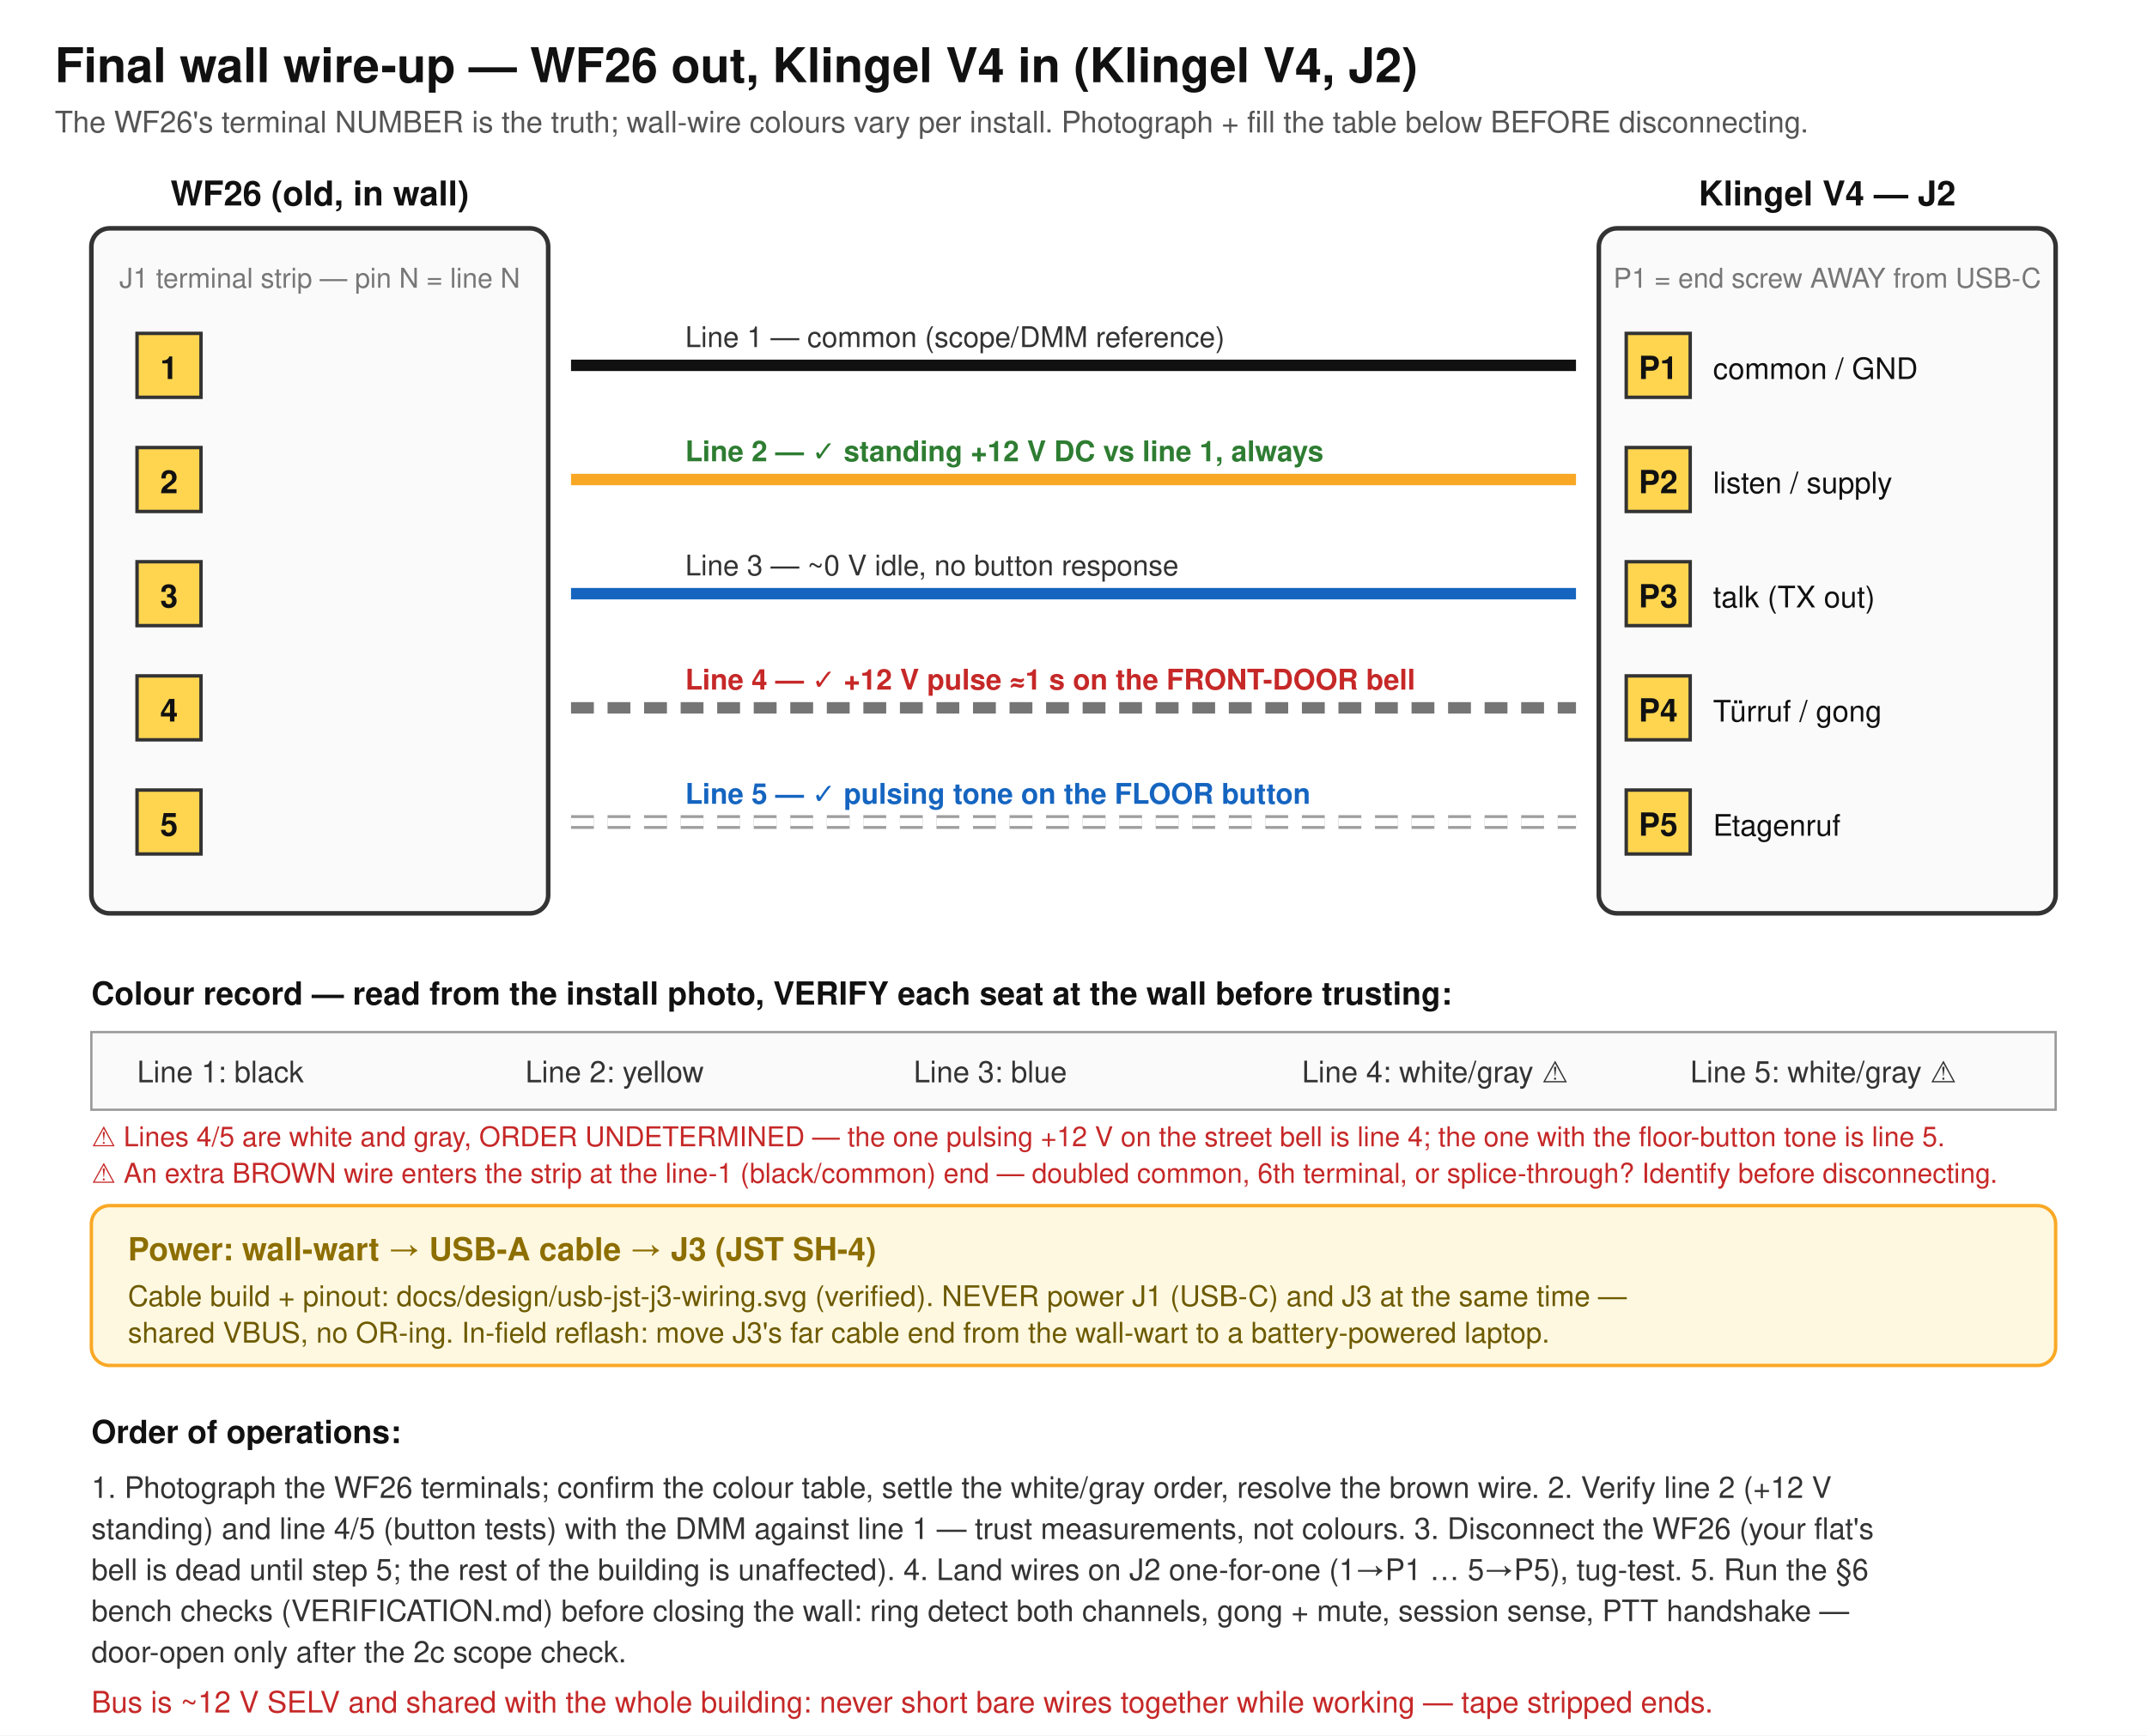
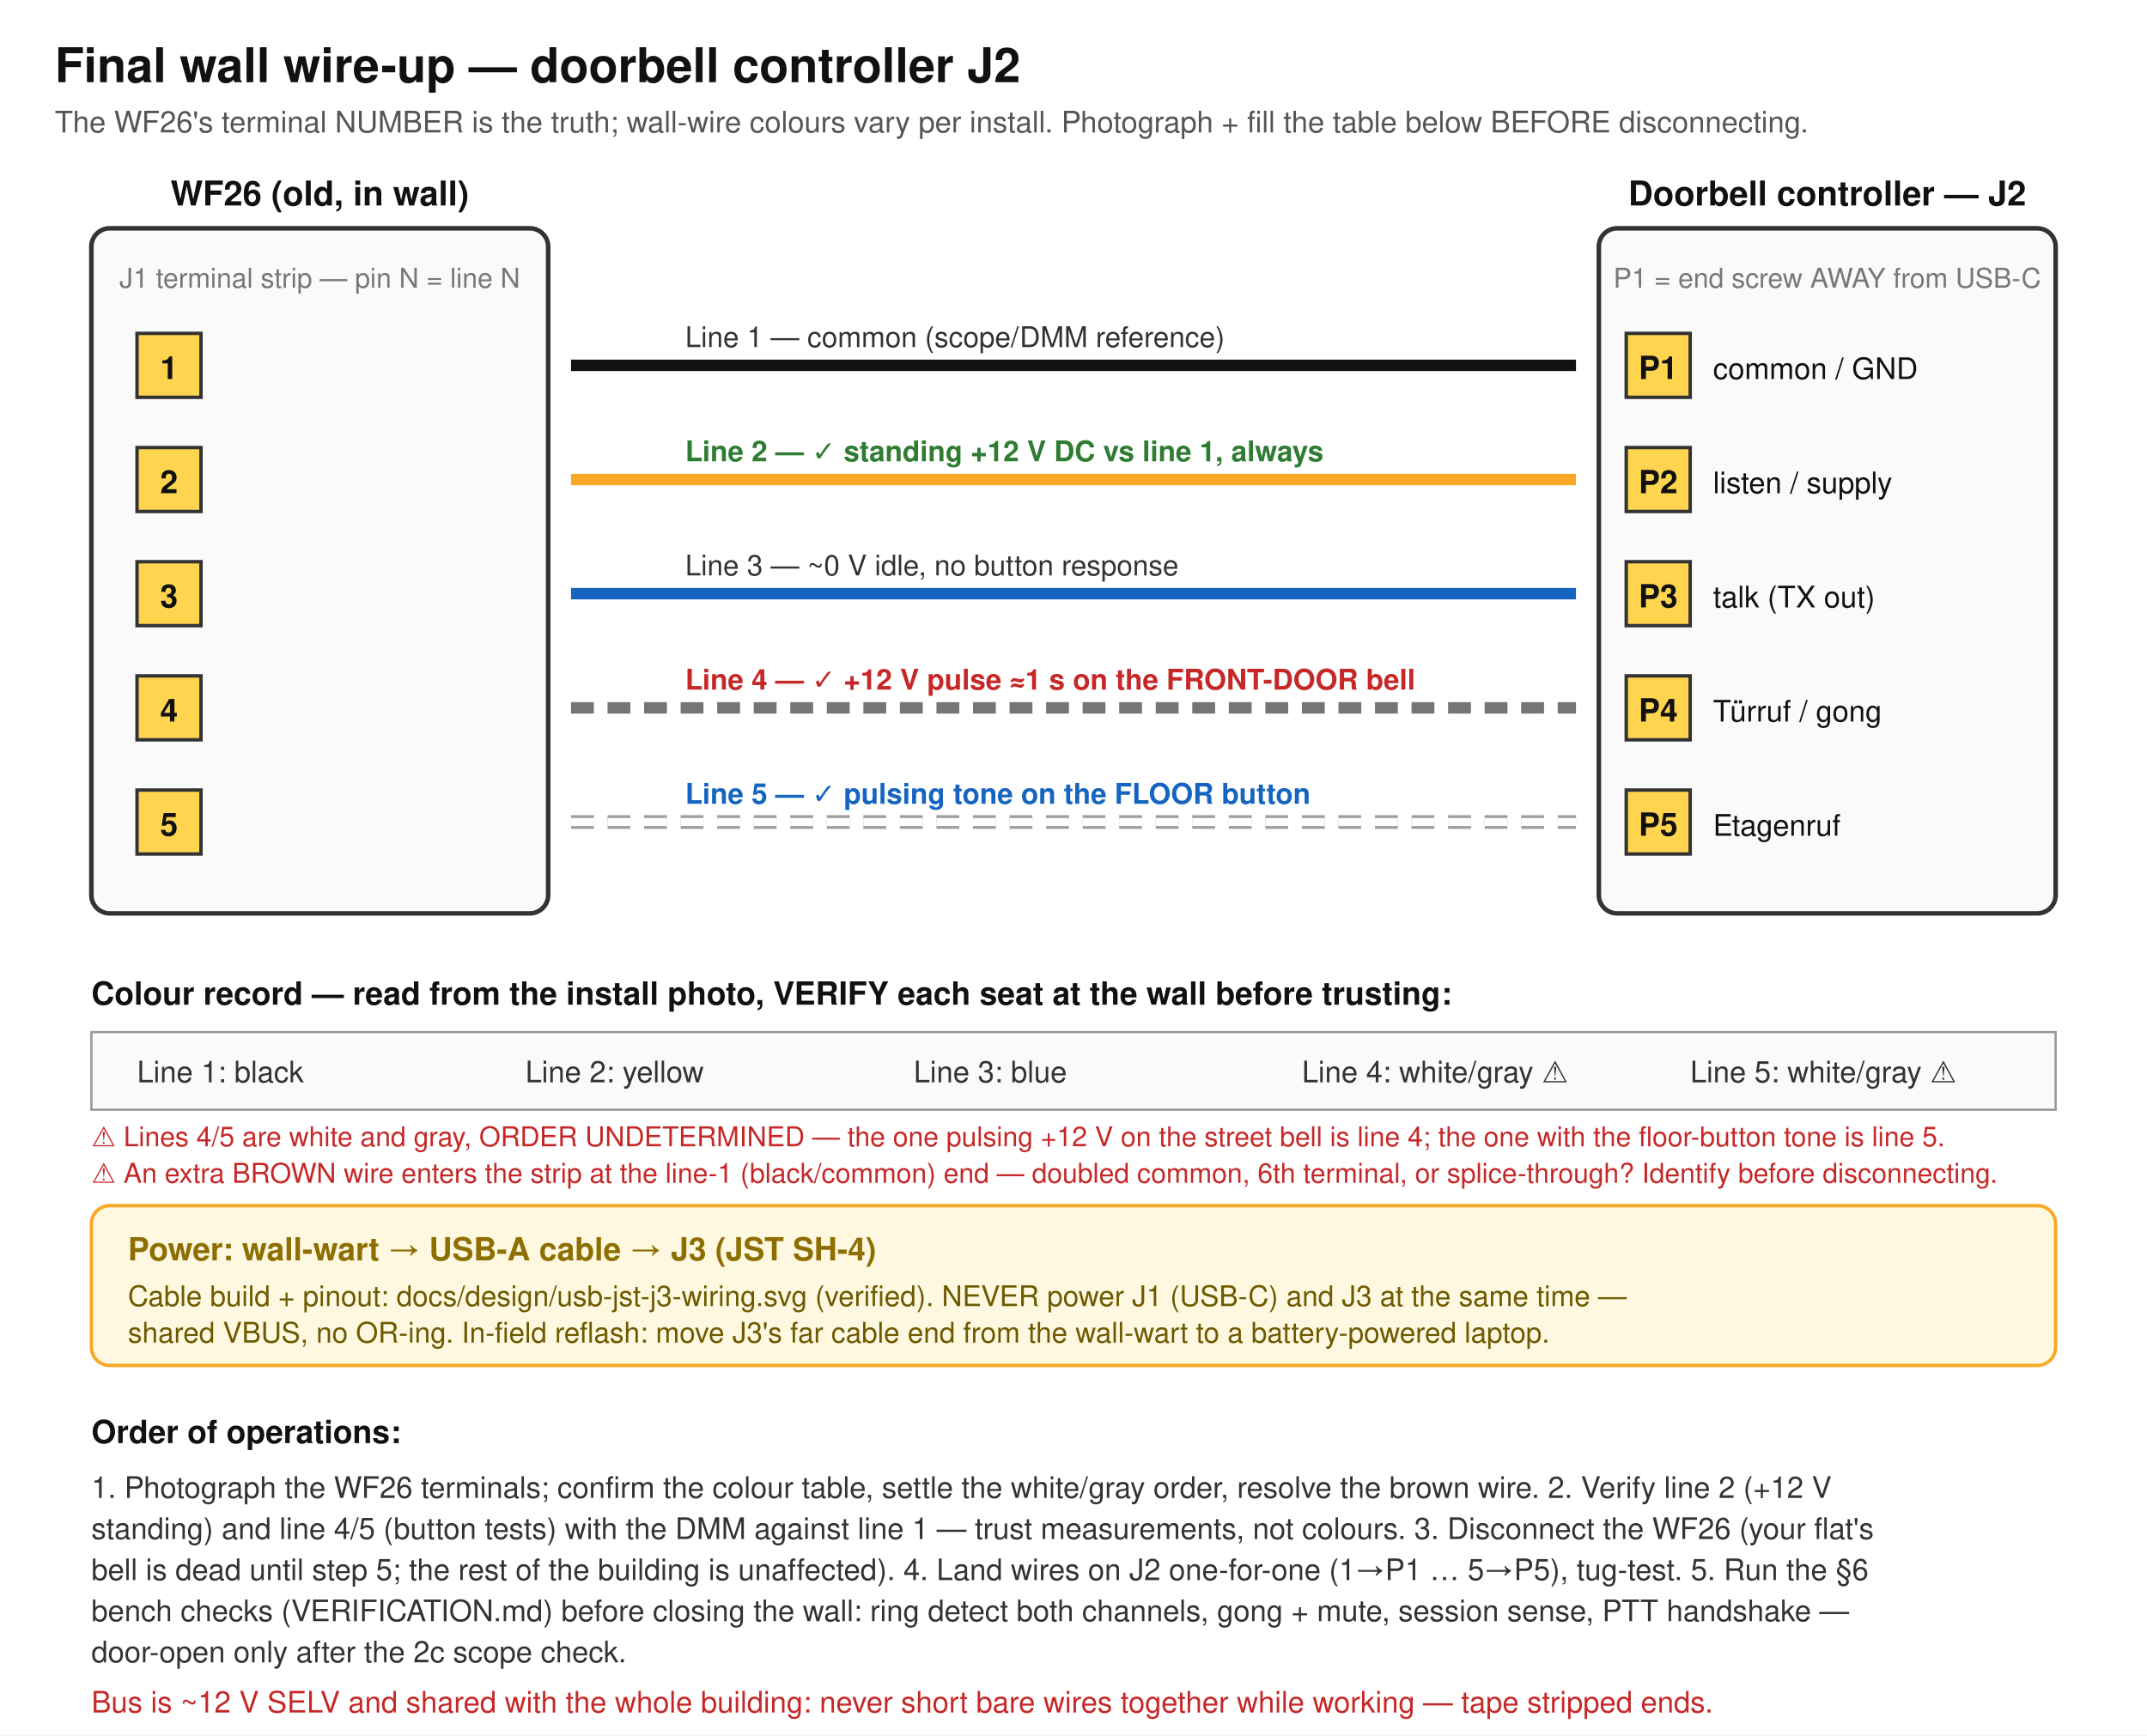
<svg xmlns="http://www.w3.org/2000/svg" viewBox="0 0 940 760" font-family="Helvetica, Arial, sans-serif">
  <rect x="0" y="0" width="940" height="760" fill="#ffffff" />
-   <text x="24" y="36" font-size="21" font-weight="bold" fill="#111">Final wall wire-up — WF26 out, Klingel V4 in (Klingel V4, J2)</text>
+   <text x="24" y="36" font-size="21" font-weight="bold" fill="#111">Final wall wire-up — doorbell controller J2</text>
  <text x="24" y="58" font-size="13" fill="#555">The WF26's terminal NUMBER is the truth; wall-wire colours vary per install. Photograph + fill the table below BEFORE disconnecting.</text>
  <rect x="40" y="100" width="200" height="300" rx="8" fill="#fafafa" stroke="#333" stroke-width="2" />
  <text x="140" y="90" font-size="15" font-weight="bold" fill="#111" text-anchor="middle">WF26 (old, in wall)</text>
  <text x="140" y="126" font-size="12" fill="#777" text-anchor="middle">J1 terminal strip — pin N = line N</text>
  <rect x="700" y="100" width="200" height="300" rx="8" fill="#fafafa" stroke="#333" stroke-width="2" />
-   <text x="800" y="90" font-size="15" font-weight="bold" fill="#111" text-anchor="middle">Klingel V4 — J2</text>
+   <text x="800" y="90" font-size="15" font-weight="bold" fill="#111" text-anchor="middle">Doorbell controller — J2</text>
  <text x="800" y="126" font-size="12" fill="#777" text-anchor="middle">P1 = end screw AWAY from USB-C</text>
  <g font-size="14" fill="#111">
    <rect x="60" y="146" width="28" height="28" fill="#ffd54f" stroke="#333" stroke-width="1.5" />
    <text x="74" y="166" text-anchor="middle" font-weight="bold">1</text>
    <line x1="250" y1="160" x2="690" y2="160" stroke="#111111" stroke-width="5" />
    <rect x="712" y="146" width="28" height="28" fill="#ffd54f" stroke="#333" stroke-width="1.5" />
    <text x="726" y="166" text-anchor="middle" font-weight="bold">P1</text>
    <text x="750" y="166" font-size="13">common / GND</text>
    <text x="300" y="152" font-size="12.5" fill="#333">Line 1 — common (scope/DMM reference)</text>
    <rect x="60" y="196" width="28" height="28" fill="#ffd54f" stroke="#333" stroke-width="1.5" />
    <text x="74" y="216" text-anchor="middle" font-weight="bold">2</text>
    <line x1="250" y1="210" x2="690" y2="210" stroke="#f9a825" stroke-width="5" />
    <rect x="712" y="196" width="28" height="28" fill="#ffd54f" stroke="#333" stroke-width="1.5" />
    <text x="726" y="216" text-anchor="middle" font-weight="bold">P2</text>
    <text x="750" y="216" font-size="13">listen / supply</text>
    <text x="300" y="202" font-size="12.5" fill="#2e7d32" font-weight="bold">Line 2 — ✓ standing +12 V DC vs line 1, always</text>
    <rect x="60" y="246" width="28" height="28" fill="#ffd54f" stroke="#333" stroke-width="1.5" />
    <text x="74" y="266" text-anchor="middle" font-weight="bold">3</text>
    <line x1="250" y1="260" x2="690" y2="260" stroke="#1565c0" stroke-width="5" />
    <rect x="712" y="246" width="28" height="28" fill="#ffd54f" stroke="#333" stroke-width="1.5" />
    <text x="726" y="266" text-anchor="middle" font-weight="bold">P3</text>
    <text x="750" y="266" font-size="13">talk (TX out)</text>
    <text x="300" y="252" font-size="12.5" fill="#333">Line 3 — ~0 V idle, no button response</text>
    <rect x="60" y="296" width="28" height="28" fill="#ffd54f" stroke="#333" stroke-width="1.5" />
    <text x="74" y="316" text-anchor="middle" font-weight="bold">4</text>
    <line x1="250" y1="310" x2="690" y2="310" stroke="#757575" stroke-width="5" stroke-dasharray="10 6" />
    <rect x="712" y="296" width="28" height="28" fill="#ffd54f" stroke="#333" stroke-width="1.5" />
    <text x="726" y="316" text-anchor="middle" font-weight="bold">P4</text>
    <text x="750" y="316" font-size="13">Türruf / gong</text>
    <text x="300" y="302" font-size="12.5" fill="#c62828" font-weight="bold">Line 4 — ✓ +12 V pulse ≈1 s on the FRONT-DOOR bell</text>
    <rect x="60" y="346" width="28" height="28" fill="#ffd54f" stroke="#333" stroke-width="1.5" />
    <text x="74" y="366" text-anchor="middle" font-weight="bold">5</text>
    <line x1="250" y1="360" x2="690" y2="360" stroke="#9e9e9e" stroke-width="6" stroke-dasharray="10 6" />
    <line x1="250" y1="360" x2="690" y2="360" stroke="#ffffff" stroke-width="3.5" stroke-dasharray="10 6" />
    <rect x="712" y="346" width="28" height="28" fill="#ffd54f" stroke="#333" stroke-width="1.5" />
    <text x="726" y="366" text-anchor="middle" font-weight="bold">P5</text>
    <text x="750" y="366" font-size="13">Etagenruf</text>
    <text x="300" y="352" font-size="12.5" fill="#1565c0" font-weight="bold">Line 5 — ✓ pulsing tone on the FLOOR button</text>
  </g>
  <text x="40" y="440" font-size="14" font-weight="bold" fill="#111">Colour record — read from the install photo, VERIFY each seat at the wall before trusting:</text>
  <g font-size="13" fill="#333">
    <rect x="40" y="452" width="860" height="34" fill="#fafafa" stroke="#999" />
    <text x="60" y="474">Line 1: black</text>
    <text x="230" y="474">Line 2: yellow</text>
    <text x="400" y="474">Line 3: blue</text>
    <text x="570" y="474">Line 4: white/gray ⚠</text>
    <text x="740" y="474">Line 5: white/gray ⚠</text>
  </g>
  <text x="40" y="502" font-size="12" fill="#c62828">⚠ Lines 4/5 are white and gray, ORDER UNDETERMINED — the one pulsing +12 V on the street bell is line 4; the one with the floor-button tone is line 5.</text>
  <text x="40" y="518" font-size="12" fill="#c62828">⚠ An extra BROWN wire enters the strip at the line-1 (black/common) end — doubled common, 6th terminal, or splice-through? Identify before disconnecting.</text>
  <rect x="40" y="528" width="860" height="70" rx="8" fill="#fff8e1" stroke="#f9a825" stroke-width="1.5" />
  <text x="56" y="552" font-size="14" font-weight="bold" fill="#8d6e00">Power: wall-wart → USB-A cable → J3 (JST SH-4)</text>
  <text x="56" y="572" font-size="12.5" fill="#6d5a00">Cable build + pinout: docs/design/usb-jst-j3-wiring.svg (verified). NEVER power J1 (USB-C) and J3 at the same time —</text>
  <text x="56" y="588" font-size="12.5" fill="#6d5a00">shared VBUS, no OR-ing. In-field reflash: move J3's far cable end from the wall-wart to a battery-powered laptop.</text>
  <g font-size="13" fill="#333">
    <text x="40" y="632" font-size="14" font-weight="bold" fill="#111">Order of operations:</text>
    <text x="40" y="656">1. Photograph the WF26 terminals; confirm the colour table, settle the white/gray order, resolve the brown wire. 2. Verify line 2 (+12 V</text>
    <text x="40" y="674">standing) and line 4/5 (button tests) with the DMM against line 1 — trust measurements, not colours. 3. Disconnect the WF26 (your flat's</text>
    <text x="40" y="692">bell is dead until step 5; the rest of the building is unaffected). 4. Land wires on J2 one-for-one (1→P1 … 5→P5), tug-test. 5. Run the §6</text>
    <text x="40" y="710">bench checks (VERIFICATION.md) before closing the wall: ring detect both channels, gong + mute, session sense, PTT handshake —</text>
    <text x="40" y="728">door-open only after the 2c scope check.</text>
    <text x="40" y="750" fill="#c62828">Bus is ~12 V SELV and shared with the whole building: never short bare wires together while working — tape stripped ends.</text>
  </g>
</svg>
